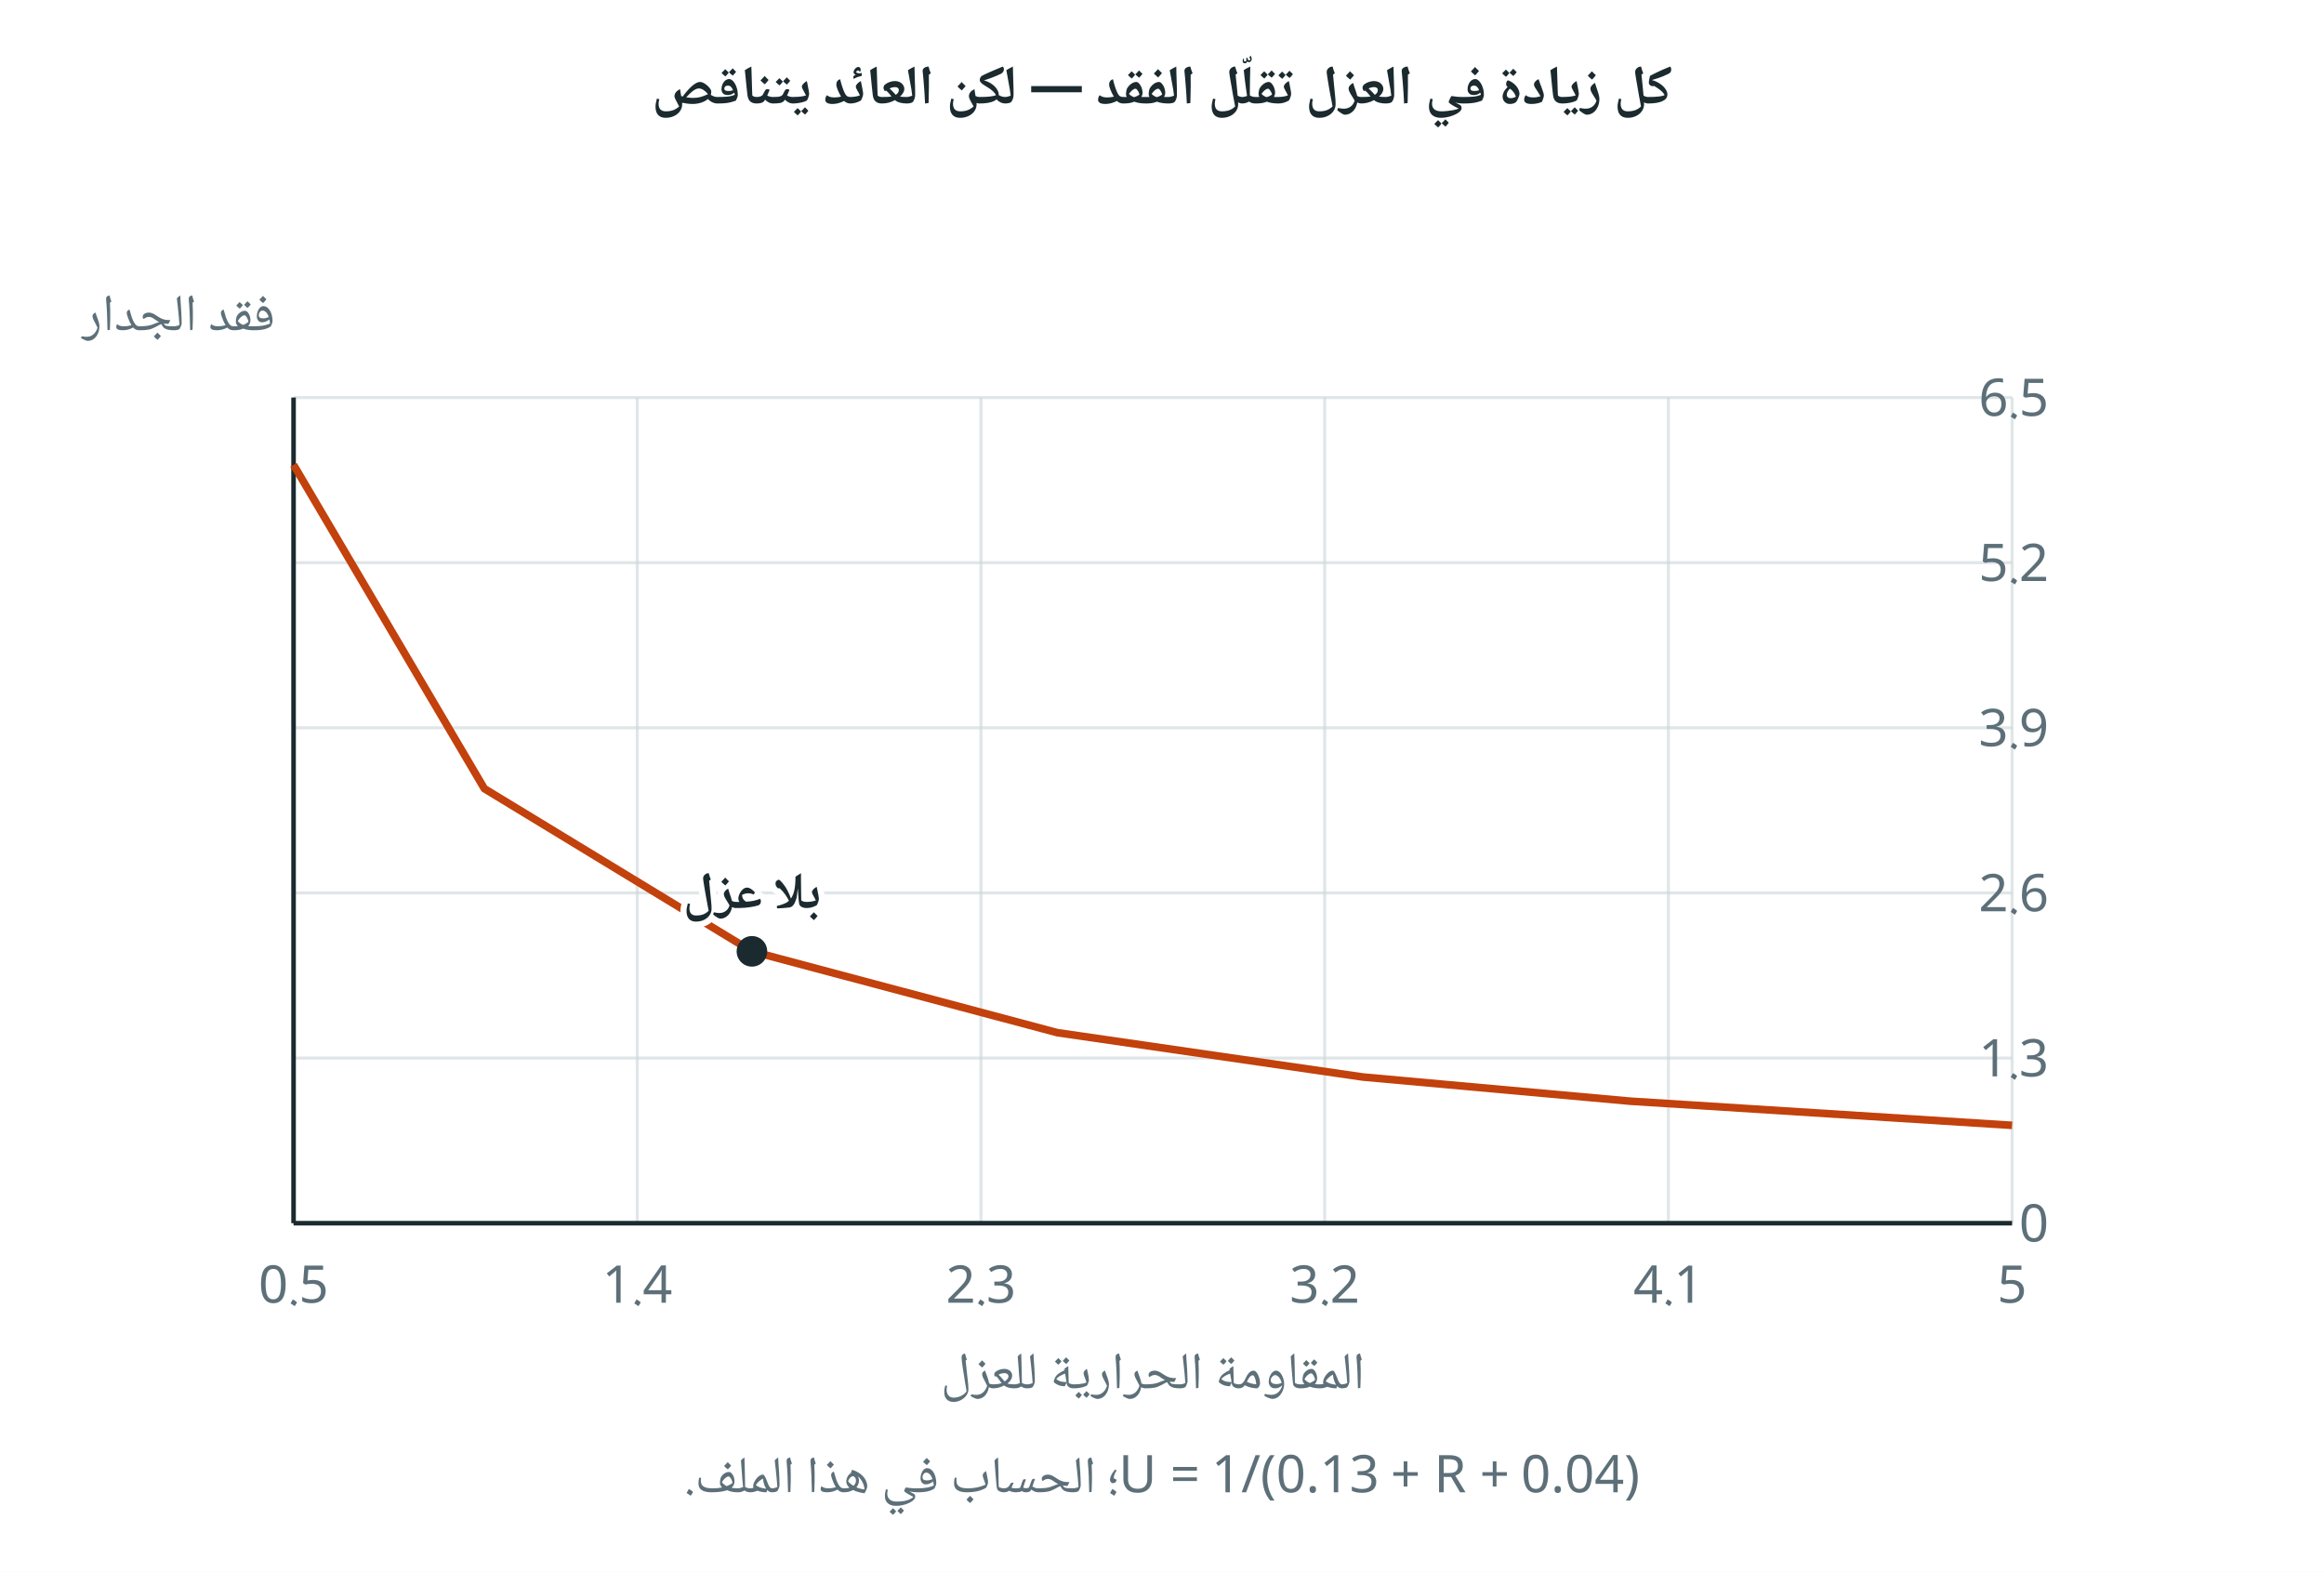
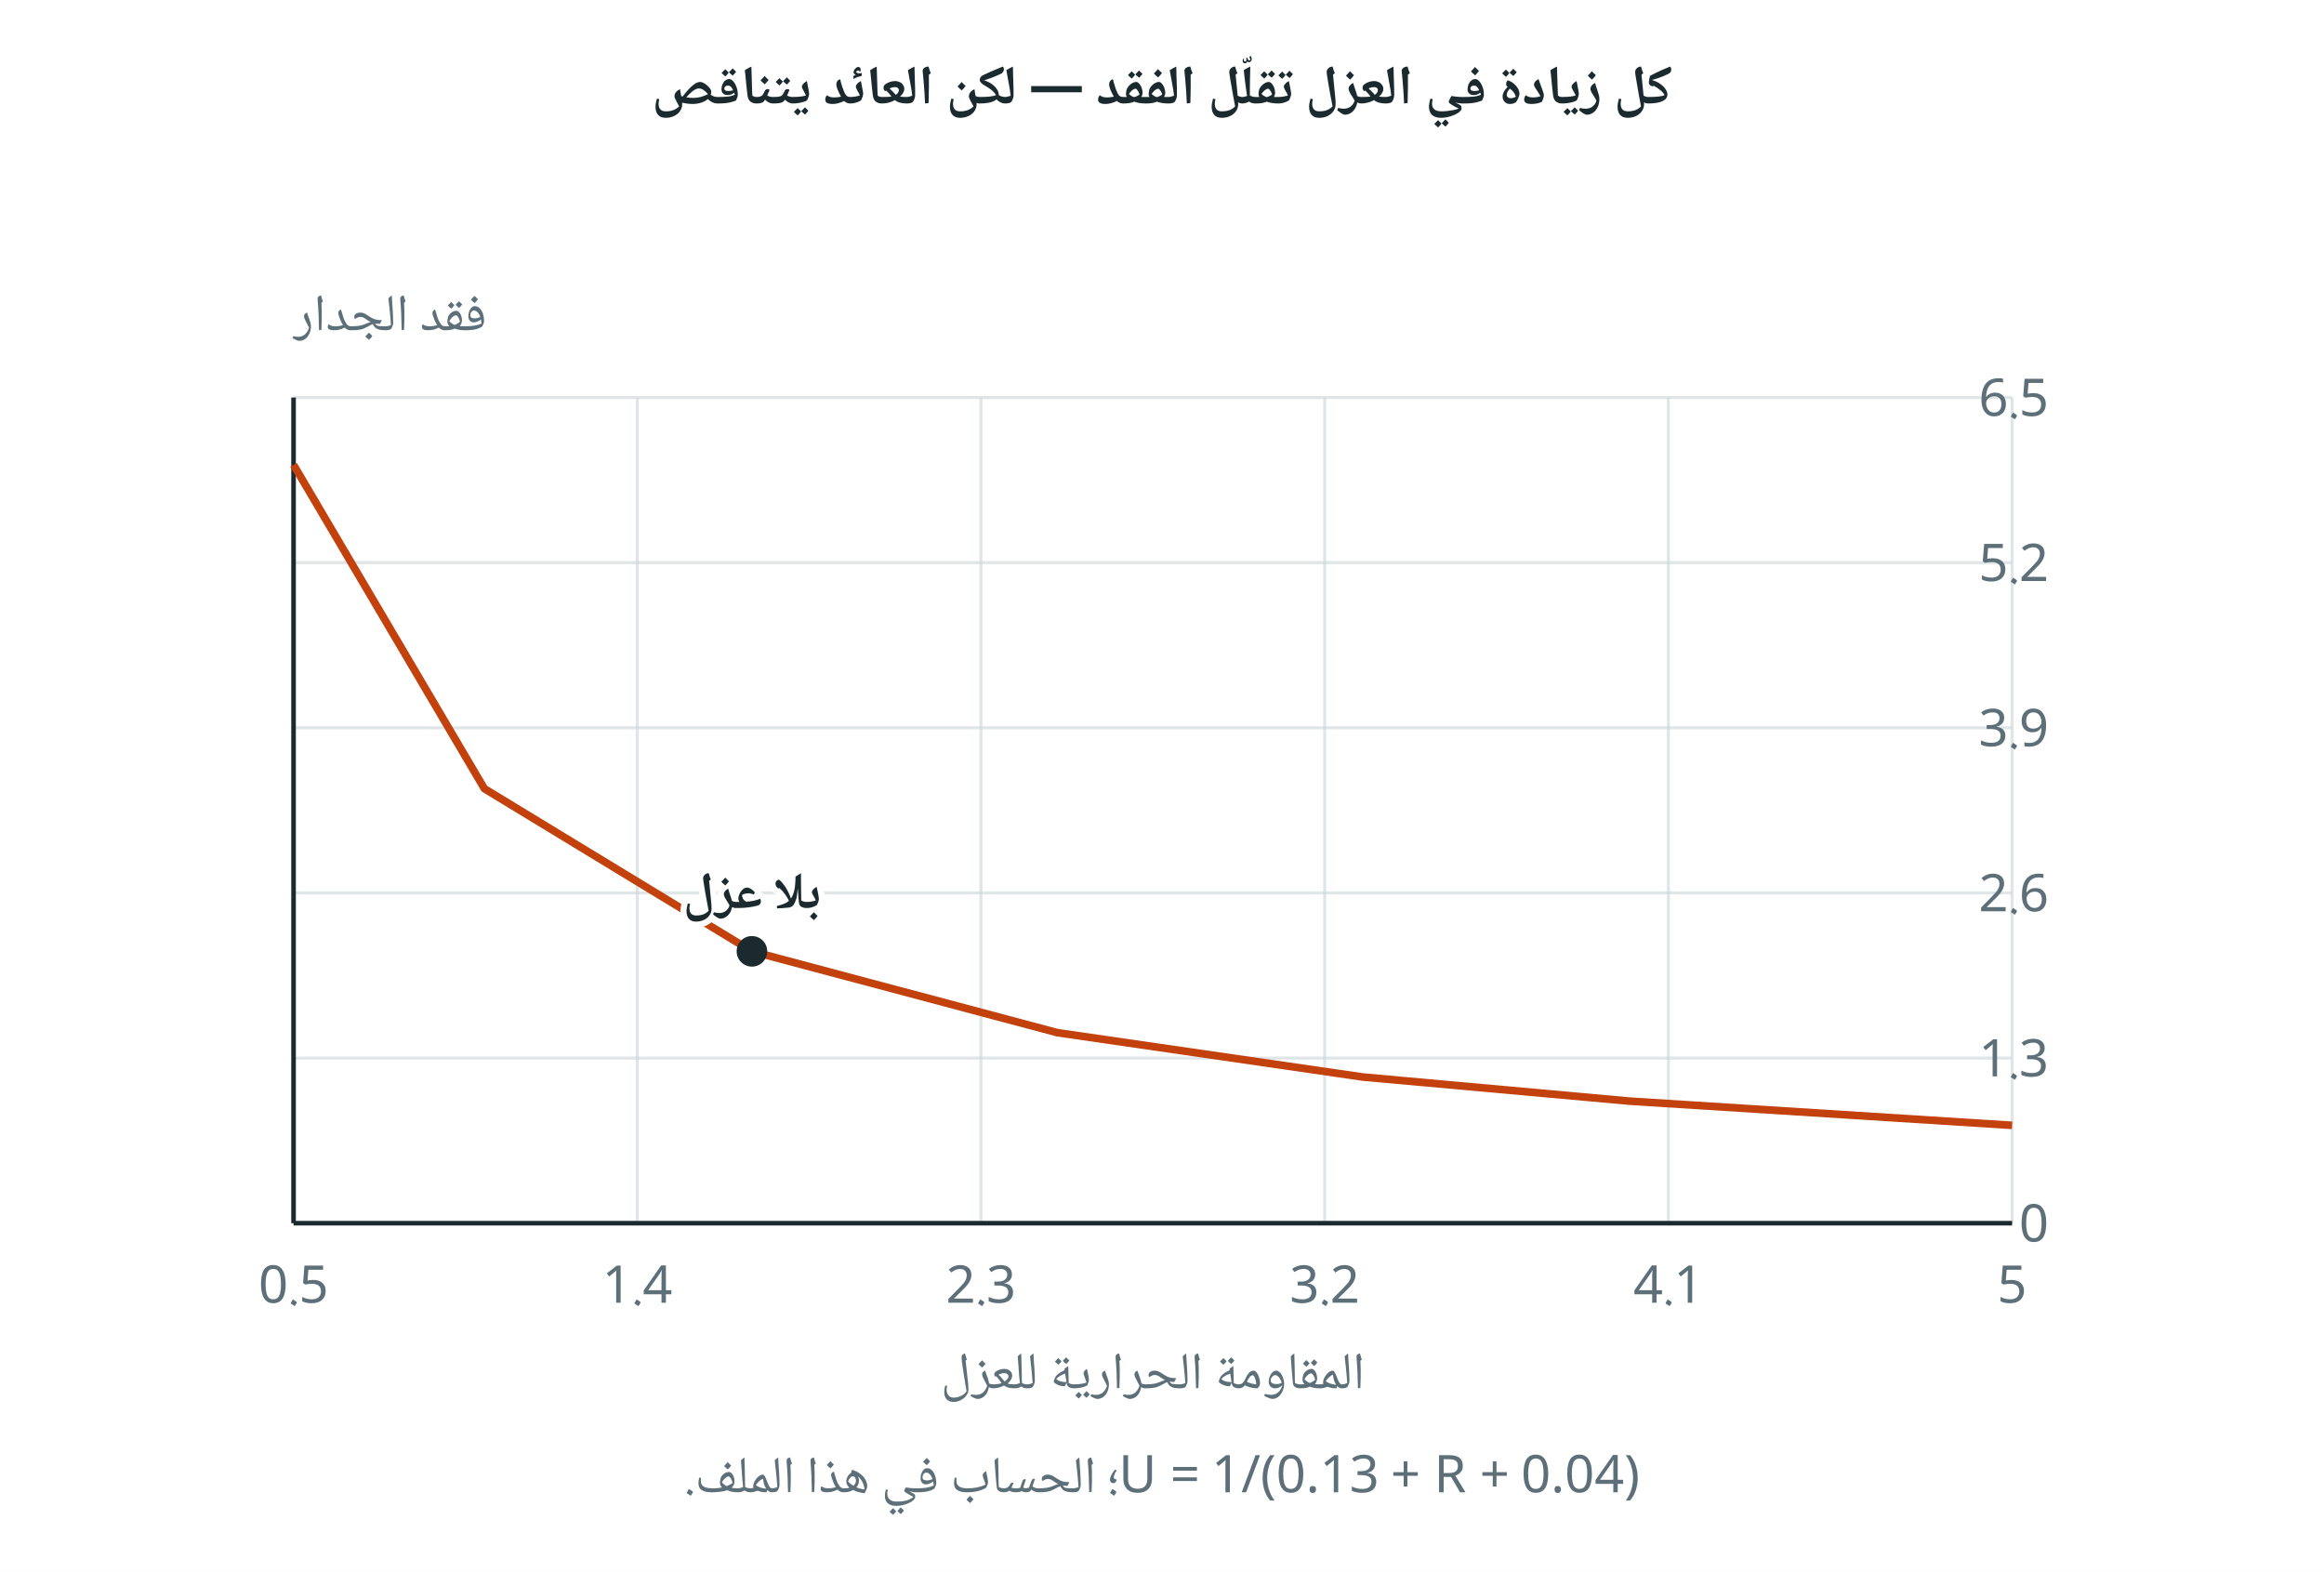
<svg xmlns="http://www.w3.org/2000/svg" width="760" height="514" viewBox="0 0 760 514" role="img" aria-labelledby="t">
  <rect width="760" height="514" fill="#ffffff" />
  <g font-family="'Segoe UI', 'Noto Naskh Arabic', system-ui, sans-serif" direction="rtl">
    <text x="380" y="34" font-size="18" font-weight="700" fill="#1b2a2f" text-anchor="middle">كل زيادة في العزل تقلّل الفقد — لكن العائد يتناقص</text>
    <line x1="96" y1="130" x2="96" y2="400" stroke="#cbd5d9" stroke-width="1" stroke-opacity="0.6" />
    <text x="96" y="426" font-size="17" font-weight="400" fill="#5d7079" text-anchor="middle">0.5</text>
    <line x1="208.4" y1="130" x2="208.4" y2="400" stroke="#cbd5d9" stroke-width="1" stroke-opacity="0.6" />
    <text x="208.4" y="426" font-size="17" font-weight="400" fill="#5d7079" text-anchor="middle">1.4</text>
    <line x1="320.8" y1="130" x2="320.8" y2="400" stroke="#cbd5d9" stroke-width="1" stroke-opacity="0.6" />
    <text x="320.8" y="426" font-size="17" font-weight="400" fill="#5d7079" text-anchor="middle">2.3</text>
    <line x1="433.2" y1="130" x2="433.2" y2="400" stroke="#cbd5d9" stroke-width="1" stroke-opacity="0.6" />
    <text x="433.2" y="426" font-size="17" font-weight="400" fill="#5d7079" text-anchor="middle">3.2</text>
    <line x1="545.6" y1="130" x2="545.6" y2="400" stroke="#cbd5d9" stroke-width="1" stroke-opacity="0.6" />
    <text x="545.6" y="426" font-size="17" font-weight="400" fill="#5d7079" text-anchor="middle">4.1</text>
    <line x1="658" y1="130" x2="658" y2="400" stroke="#cbd5d9" stroke-width="1" stroke-opacity="0.6" />
    <text x="658" y="426" font-size="17" font-weight="400" fill="#5d7079" text-anchor="middle">5</text>
    <line x1="96" y1="400" x2="658" y2="400" stroke="#cbd5d9" stroke-width="1" stroke-opacity="0.6" />
    <text x="670" y="406" font-size="17" font-weight="400" fill="#5d7079" text-anchor="start">0</text>
    <line x1="96" y1="346" x2="658" y2="346" stroke="#cbd5d9" stroke-width="1" stroke-opacity="0.6" />
    <text x="670" y="352" font-size="17" font-weight="400" fill="#5d7079" text-anchor="start">1.3</text>
    <line x1="96" y1="292" x2="658" y2="292" stroke="#cbd5d9" stroke-width="1" stroke-opacity="0.6" />
    <text x="670" y="298" font-size="17" font-weight="400" fill="#5d7079" text-anchor="start">2.6</text>
    <line x1="96" y1="238" x2="658" y2="238" stroke="#cbd5d9" stroke-width="1" stroke-opacity="0.6" />
    <text x="670" y="244" font-size="17" font-weight="400" fill="#5d7079" text-anchor="start">3.9</text>
    <line x1="96" y1="184" x2="658" y2="184" stroke="#cbd5d9" stroke-width="1" stroke-opacity="0.6" />
    <text x="670" y="190" font-size="17" font-weight="400" fill="#5d7079" text-anchor="start">5.2</text>
    <line x1="96" y1="130" x2="658" y2="130" stroke="#cbd5d9" stroke-width="1" stroke-opacity="0.6" />
    <text x="670" y="136" font-size="17" font-weight="400" fill="#5d7079" text-anchor="start">6.5</text>
    <line x1="96" y1="130" x2="96" y2="400" stroke="#1b2a2f" stroke-width="1.5" />
    <line x1="96" y1="400" x2="658" y2="400" stroke="#1b2a2f" stroke-width="1.5" />
    <path d="M96,152 L158.4,257.9 L245.9,311.1 L345.8,337.7 L445.7,352.2 L533.1,360.1 L658,368" fill="none" stroke="#c2410c" stroke-width="2.5" stroke-linejoin="round" />
    <circle cx="245.9" cy="311.1" r="5" fill="#1b2a2f" />
    <text x="245.9" y="297.1" font-size="17" font-weight="700" fill="#1b2a2f" text-anchor="middle" stroke="#ffffff" stroke-width="4" stroke-linejoin="round" paint-order="stroke">بلا عزل</text>
    <text x="377" y="454" font-size="17" font-weight="400" fill="#5d7079" text-anchor="middle">المقاومة الحرارية للعزل</text>
-     <text x="90" y="108" font-size="17" font-weight="400" fill="#5d7079" text-anchor="start">فقد الجدار</text>
+     <text x="96" y="108" font-size="17" font-weight="400" fill="#5d7079" text-anchor="start" direction="ltr">فقد الجدار</text>
    <text x="380" y="488" font-size="17" font-weight="400" fill="#5d7079" text-anchor="middle">U = 1/(0.13 + R + 0.04)؛ الحساب في هذا الملف.</text>
  </g>
</svg>
